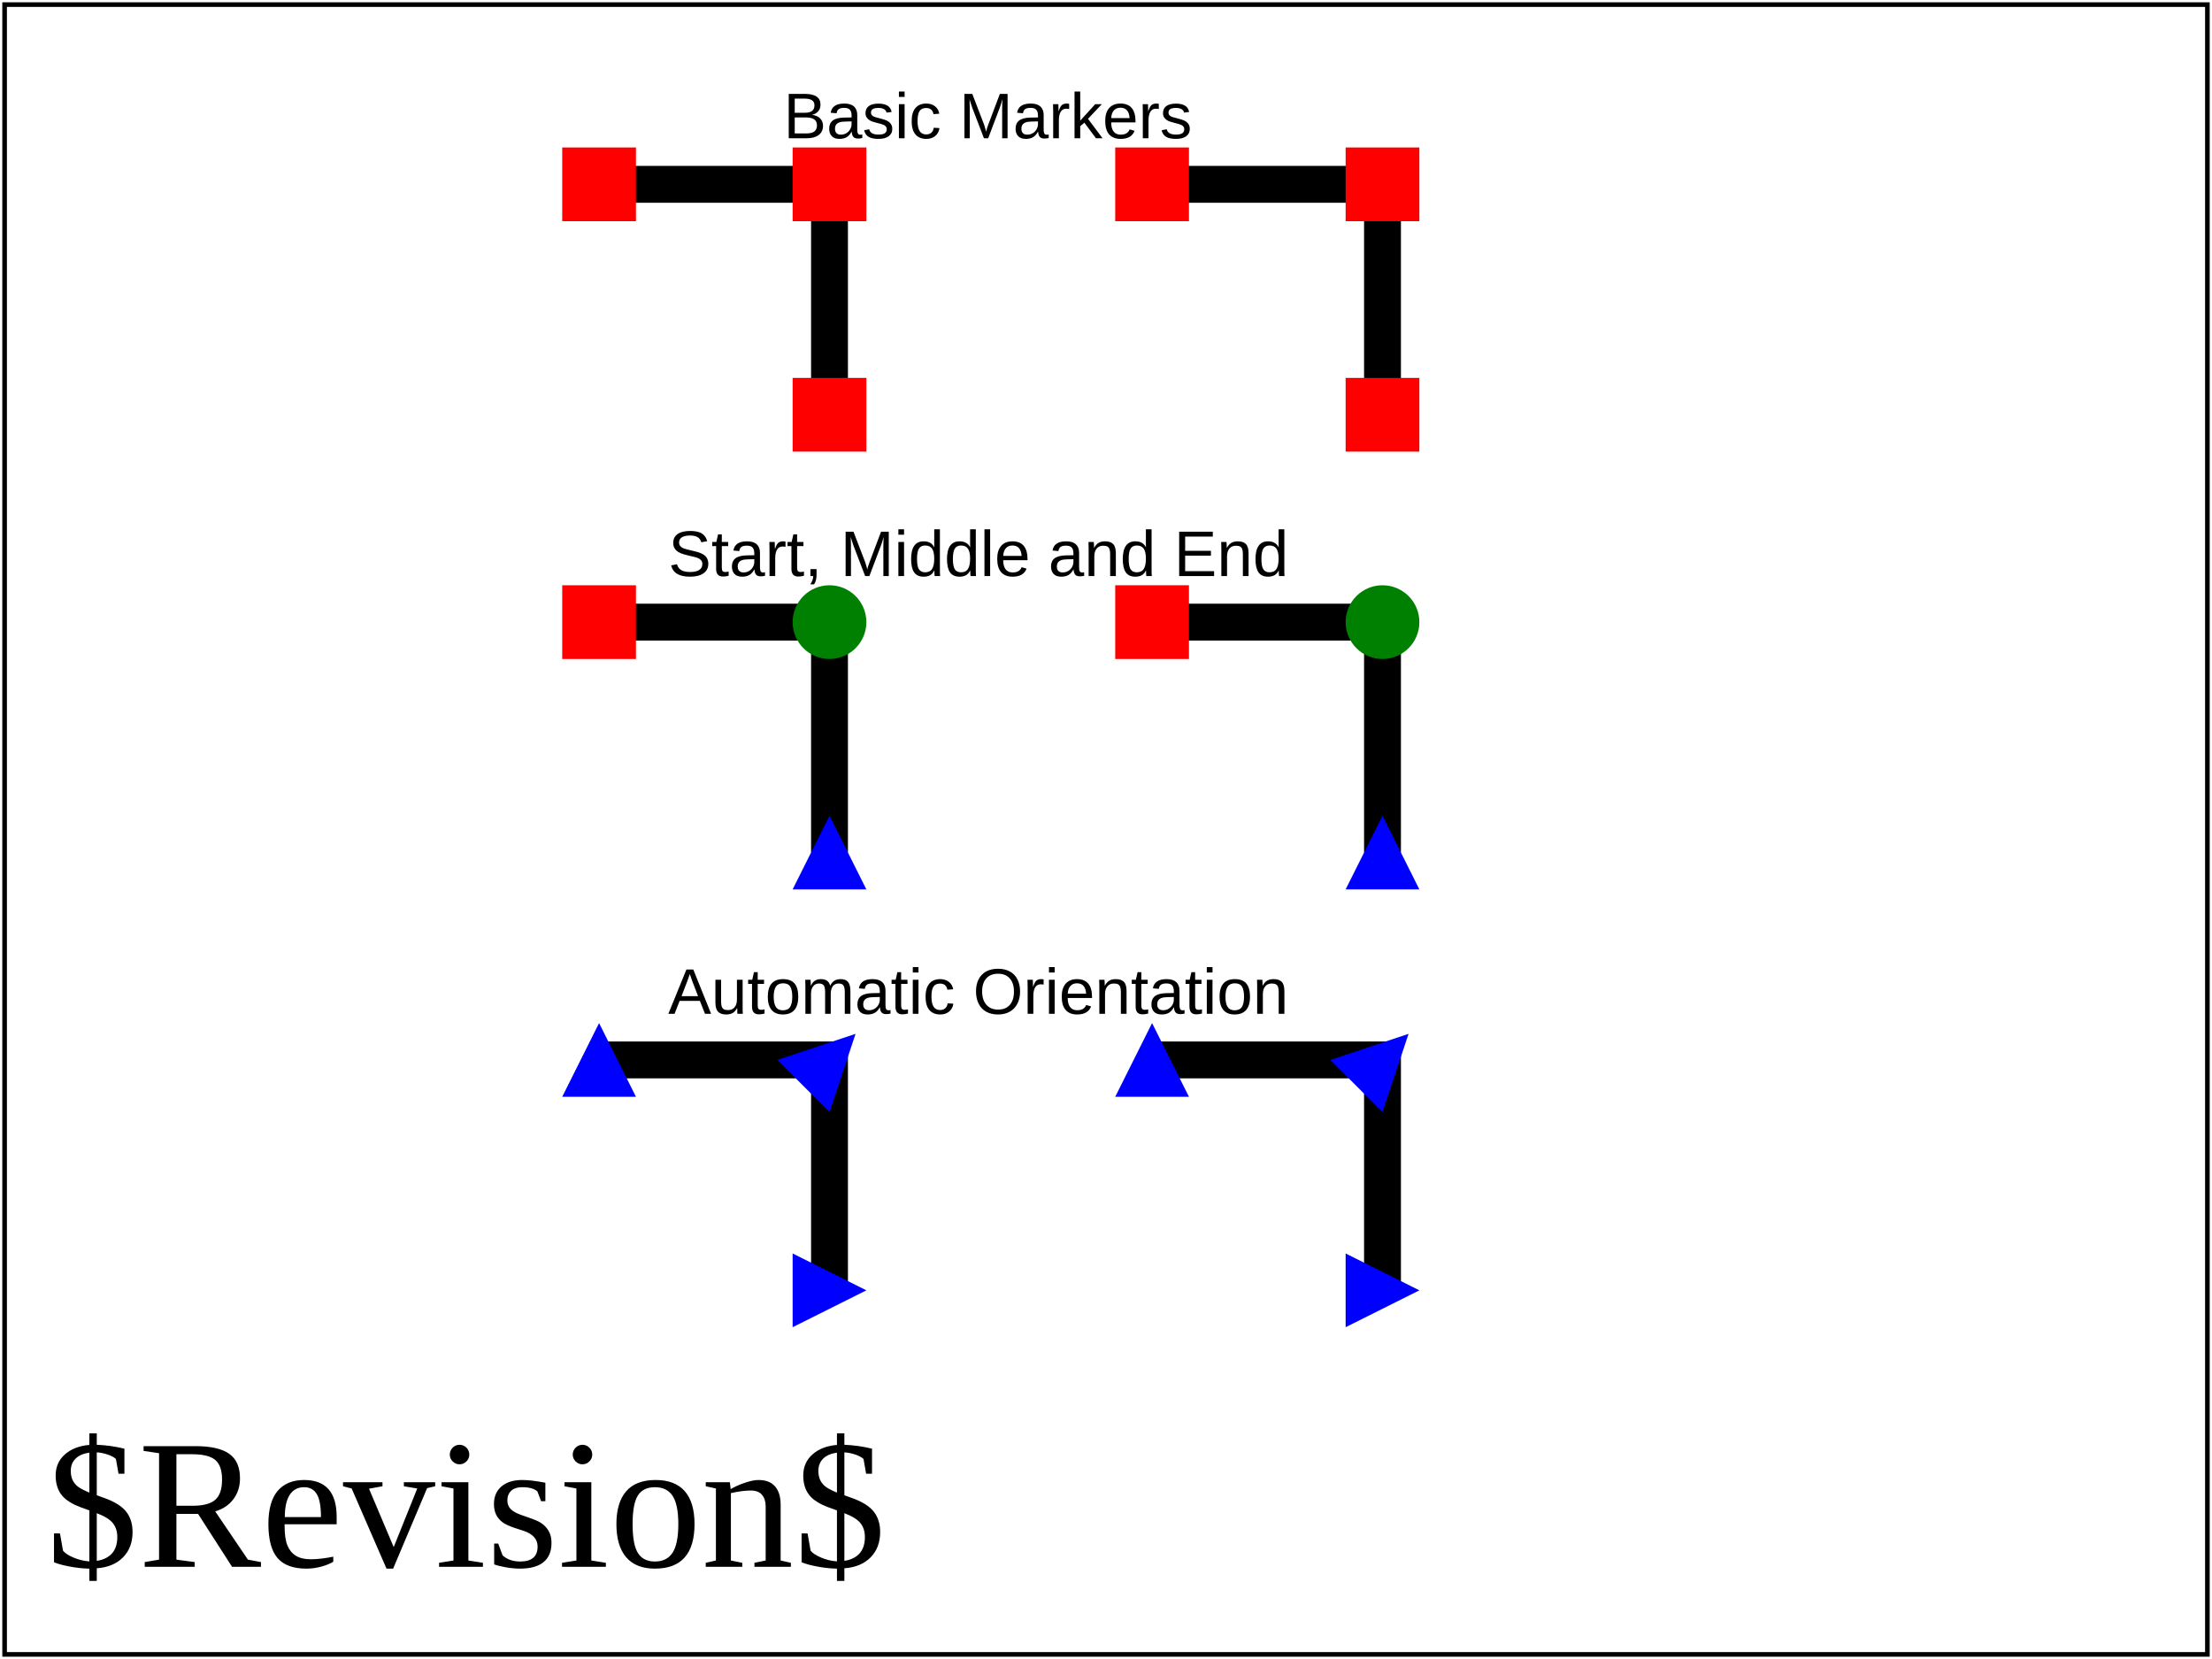
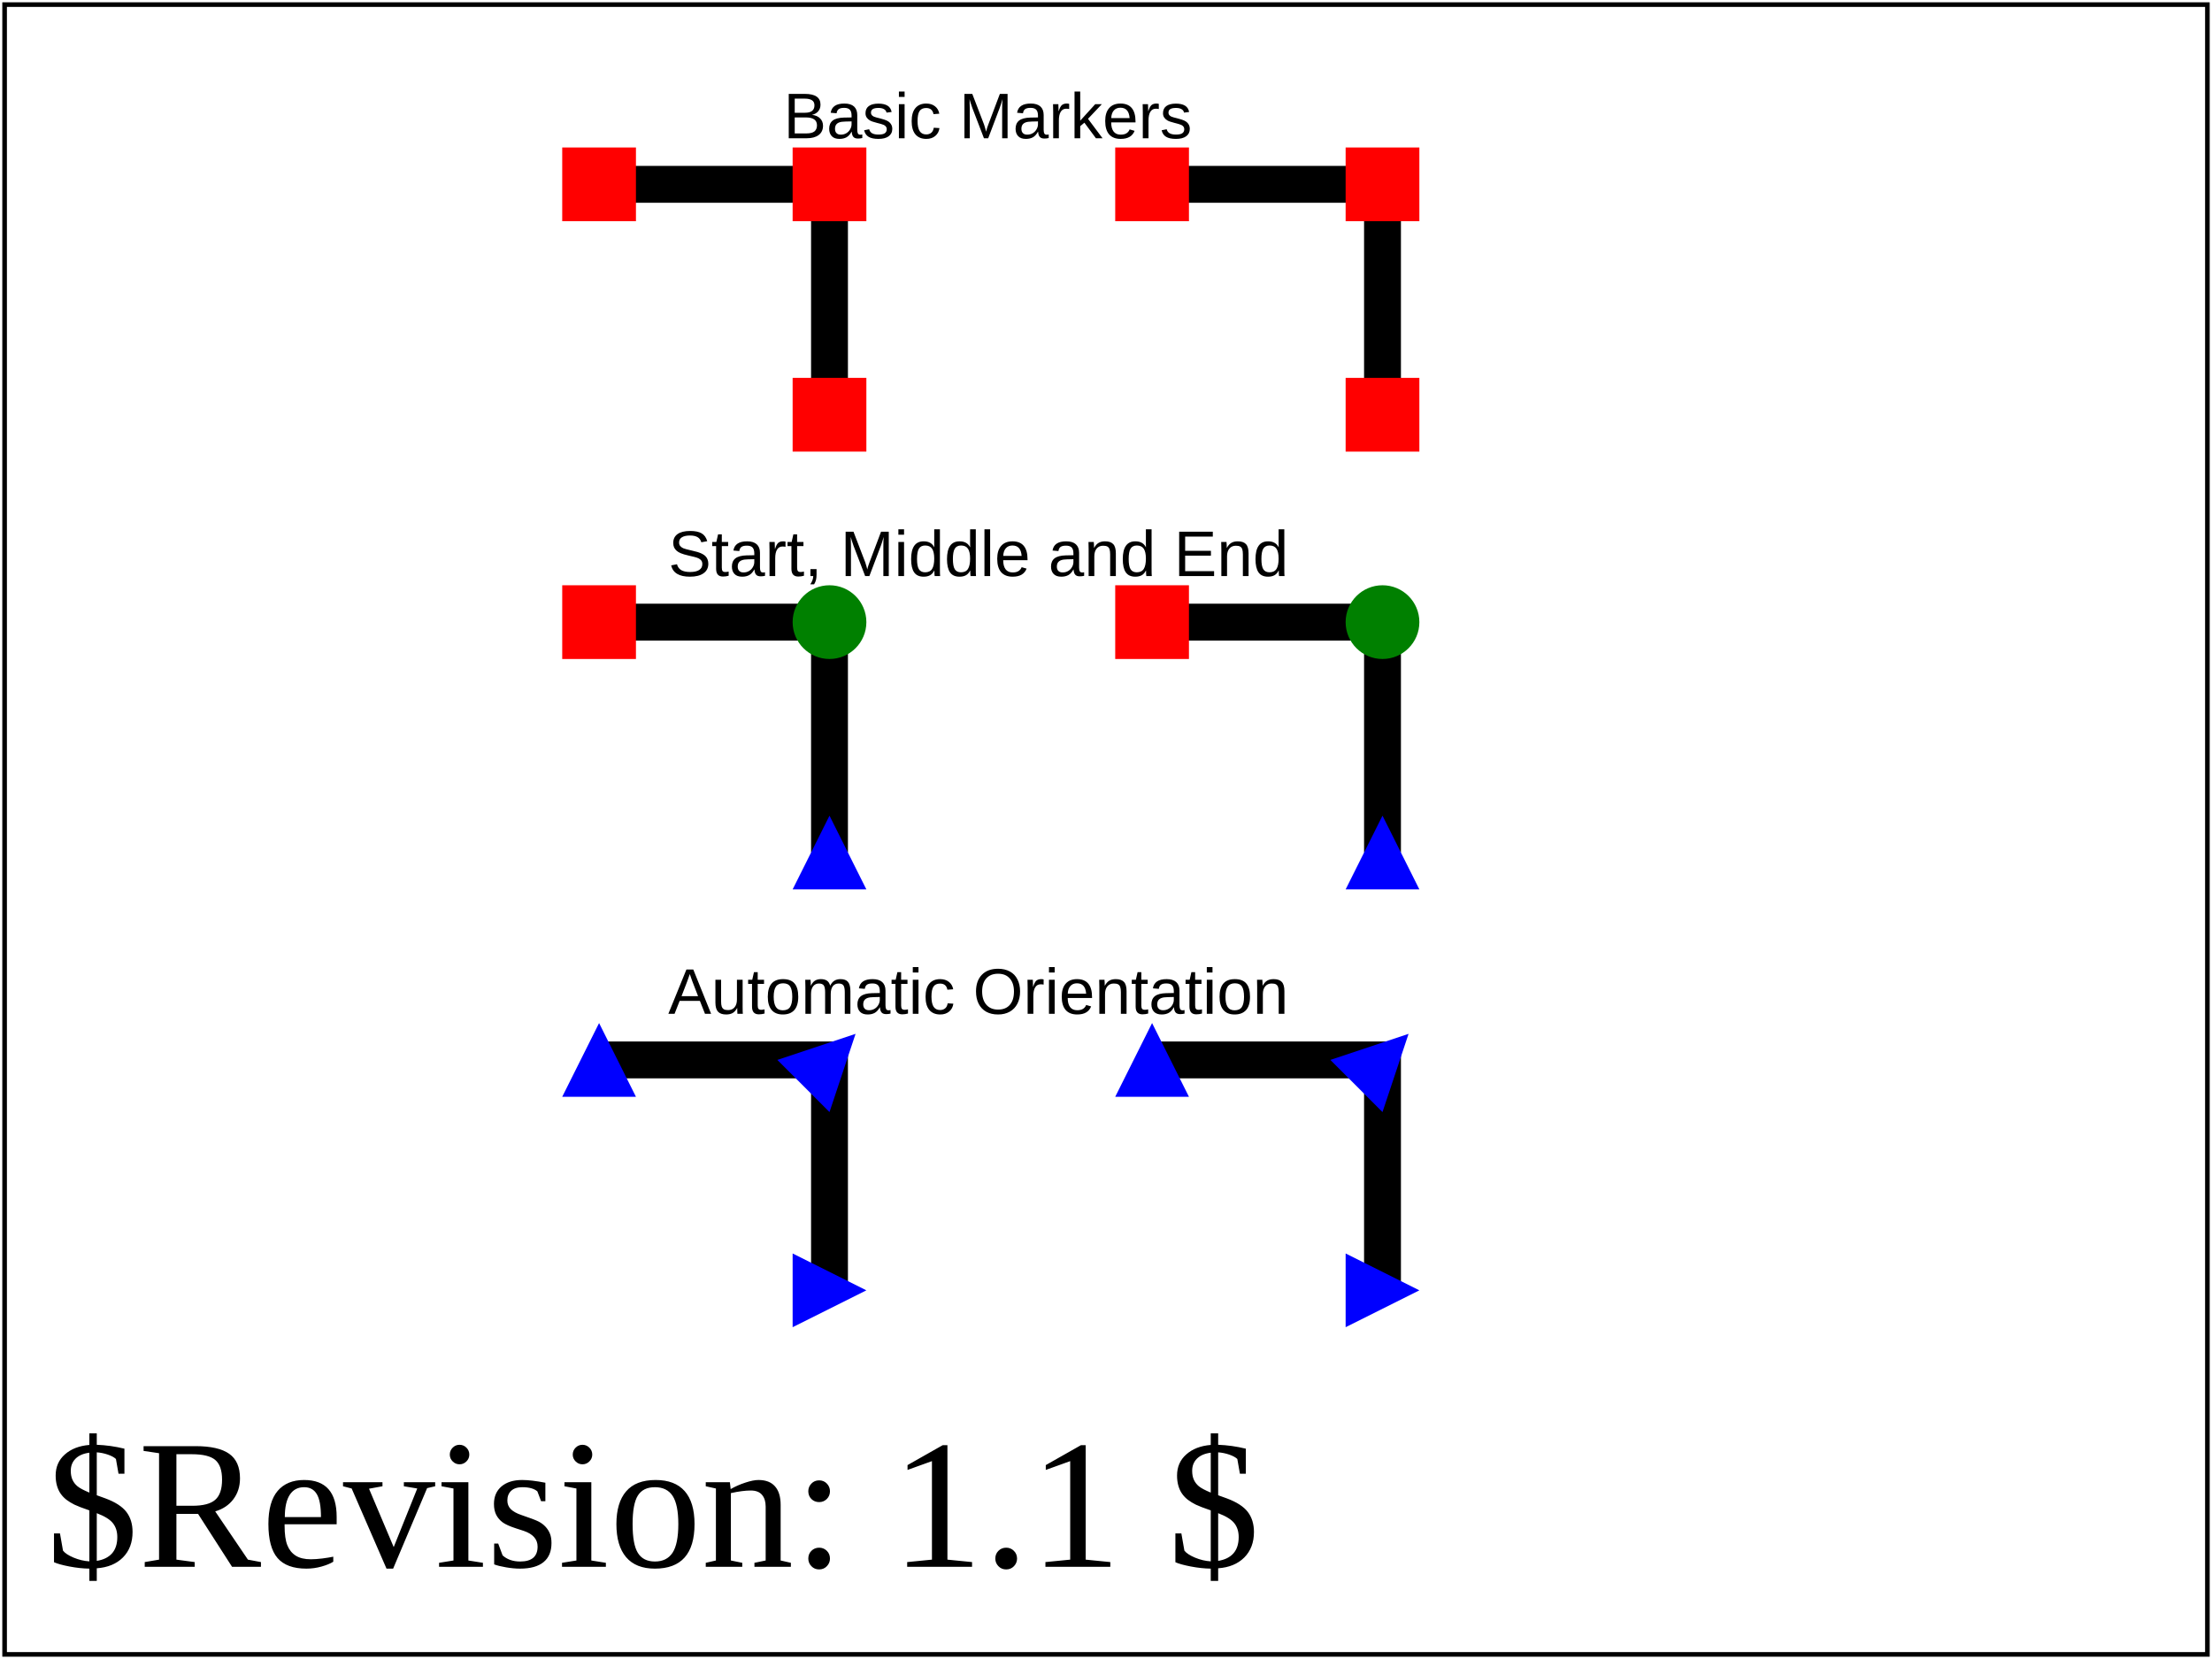
<svg xmlns="http://www.w3.org/2000/svg" xmlns:ns1="http://www.w3.org/2000/02/svg/testsuite/description/" version="1.1" baseProfile="full" id="svg-root" width="100%" height="100%" viewBox="0 0 480 360">
  <ns1:SVGTestCase>
-     <ns1:OperatorScript version="$Revision$" testname="painting-marker-01-f.svg">
+     <ns1:OperatorScript version="$Revision: 1.1 $" testname="painting-marker-01-f.svg">
      <ns1:Paragraph>Tests the basic support for markers. For the three tests, there 
			should be two identical paths with markers drawn. The path on the left is 
			rendered using the marker elements. The path on the right is rendered using 
			the equivalent SVG, showing what the marked path should look like. 
			</ns1:Paragraph>
      <ns1:Paragraph>
			The top test examines the basic support for the marker element and style. The markers are red rectangles. 
			</ns1:Paragraph>
      <ns1:Paragraph>
			The middle test examines the support for the different styles of marker properties. The 
			"marker-start" property defines the marker to use at the first vertex of the marked path,
			 in this case a red rectangle. The "marker-end" property defines the marker to use at the
			  last vertex of the marked path, in this case a blue triangle. The "marker-mid" property 
			  defines the marker to use at all vertices, other than the first and last, of the marked path, 
			  in this case a green circle. 
			</ns1:Paragraph>
      <ns1:Paragraph>The bottom test examines the support for marker orientation along the 
			path direction. The second vertex, the top right corner of the path, has a marker that 
			is rotated 45 degrees, since that is the average of the horizontal and vertical segments 
			each side. The last vertex, the bottom right corner of the path, has a marker rotated 90 
			degrees since that is the direction of the last path segment. 
			</ns1:Paragraph>
      <ns1:Paragraph>
				The rendered picture should match the reference image, except for possible
				variations in the labelling text (per CSS2 rules).  
			</ns1:Paragraph>
    </ns1:OperatorScript>
  </ns1:SVGTestCase>
  <g id="test-body-content">
    <marker id="marker1" viewBox="0 0 10 10" markerWidth="2" markerHeight="2" refX="5" refY="5" markerUnits="strokeWidth">
      <rect width="10" height="10" fill="red" stroke="none" />
    </marker>
    <marker id="marker2" viewBox="0 0 10 10" markerWidth="2" markerHeight="2" refX="5" refY="5" markerUnits="strokeWidth" orient="auto">
      <path d="M 5 0 L 10 10 L 0 10 Z" fill="blue" stroke="none" />
    </marker>
    <marker id="markerStart" viewBox="0 0 10 10" markerWidth="2" markerHeight="2" refX="5" refY="5" markerUnits="strokeWidth">
      <rect width="10" height="10" fill="red" stroke="none" />
    </marker>
    <marker id="markerMiddle" viewBox="0 0 10 10" markerWidth="2" markerHeight="2" refX="5" refY="5" markerUnits="strokeWidth">
      <circle cx="5" cy="5" r="5" fill="green" stroke="none" />
    </marker>
    <marker id="markerEnd" viewBox="0 0 10 10" markerWidth="2" markerHeight="2" refX="5" refY="5" markerUnits="strokeWidth">
      <path d="M 5 0 L 10 10 L 0 10 Z" fill="blue" stroke="none" />
    </marker>
    <text x="170" y="30" font-family="Arial" font-size="14">Basic Markers</text>
    <path fill="none" stroke="black" stroke-width="8" marker-start="url(#marker1)" marker-mid="url(#marker1)" marker-end="url(#marker1)" d="M 130 40 L 180 40 L 180 90" />
    <g transform="translate(120,0)">
      <path fill="none" stroke="black" stroke-width="8" d="M 130 40 L 180 40 L 180 90" />
      <g transform="translate(130,40) scale(8) scale(0.2, 0.2) translate(-5, -5)" fill="none" stroke="black" stroke-width="8">
        <rect width="10" height="10" fill="red" stroke="none" />
      </g>
      <g transform="translate(180,40) scale(8) scale(0.2, 0.2) translate(-5, -5)" fill="none" stroke="black" stroke-width="8">
        <rect width="10" height="10" fill="red" stroke="none" />
      </g>
      <g transform="translate(180,90) scale(8) scale(0.2, 0.2) translate(-5, -5)" fill="none" stroke="black" stroke-width="8">
        <rect width="10" height="10" fill="red" stroke="none" />
      </g>
    </g>
    <text x="145" y="125" font-family="Arial" font-size="14">Start, Middle and End</text>
    <path fill="none" stroke="black" stroke-width="8" marker-start="url(#markerStart)" marker-mid="url(#markerMiddle)" marker-end="url(#markerEnd)" d="M 130 135 L 180 135 L 180 185" />
    <g transform="translate(120,0)">
      <path fill="none" stroke="black" stroke-width="8" d="M 130 135 L 180 135 L 180 185" />
      <g transform="translate(130,135) scale(8) scale(0.2, 0.2) translate(-5, -5)" fill="none" stroke="black" stroke-width="8">
        <rect width="10" height="10" fill="red" stroke="none" />
      </g>
      <g transform="translate(180,135) scale(8) scale(0.2, 0.2) translate(-5, -5)" fill="none" stroke="black" stroke-width="8">
        <circle cx="5" cy="5" r="5" fill="green" stroke="none" />
      </g>
      <g transform="translate(180,185) scale(8) scale(0.2, 0.2) translate(-5, -5)" fill="none" stroke="black" stroke-width="8">
        <path d="M 5 0 L 10 10 L 0 10 Z" fill="blue" stroke="none" />
      </g>
    </g>
    <text x="145" y="220" font-family="Arial" font-size="14">Automatic Orientation</text>
    <path fill="none" stroke="black" stroke-width="8" marker-start="url(#marker2)" marker-mid="url(#marker2)" marker-end="url(#marker2)" d="M 130 230 L 180 230 L 180 280" />
    <g transform="translate(120,0)">
      <path fill="none" stroke="black" stroke-width="8" d="M 130 230 L 180 230 L 180 280" />
      <g transform="translate(130,230) rotate(0) scale(8) scale(0.2, 0.2) translate(-5, -5)" fill="none" stroke="black" stroke-width="8">
        <path d="M 5 0 L 10 10 L 0 10 Z" fill="blue" stroke="none" />
      </g>
      <g transform="translate(180,230) rotate(45) scale(8) scale(0.2, 0.2) translate(-5, -5)" fill="none" stroke="black" stroke-width="8">
        <path d="M 5 0 L 10 10 L 0 10 Z" fill="blue" stroke="none" />
      </g>
      <g transform="translate(180,280) rotate(90) scale(8) scale(0.2, 0.2) translate(-5, -5)" fill="none" stroke="black" stroke-width="8">
        <path d="M 5 0 L 10 10 L 0 10 Z" fill="blue" stroke="none" />
      </g>
    </g>
  </g>
-   <text id="revision" x="10" y="340" font-size="40" stroke="none" fill="black">$Revision$</text>
+   <text id="revision" x="10" y="340" font-size="40" stroke="none" fill="black">$Revision: 1.1 $</text>
  <rect id="test-frame" x="1" y="1" width="478" height="358" fill="none" stroke="#000000" />
</svg>
